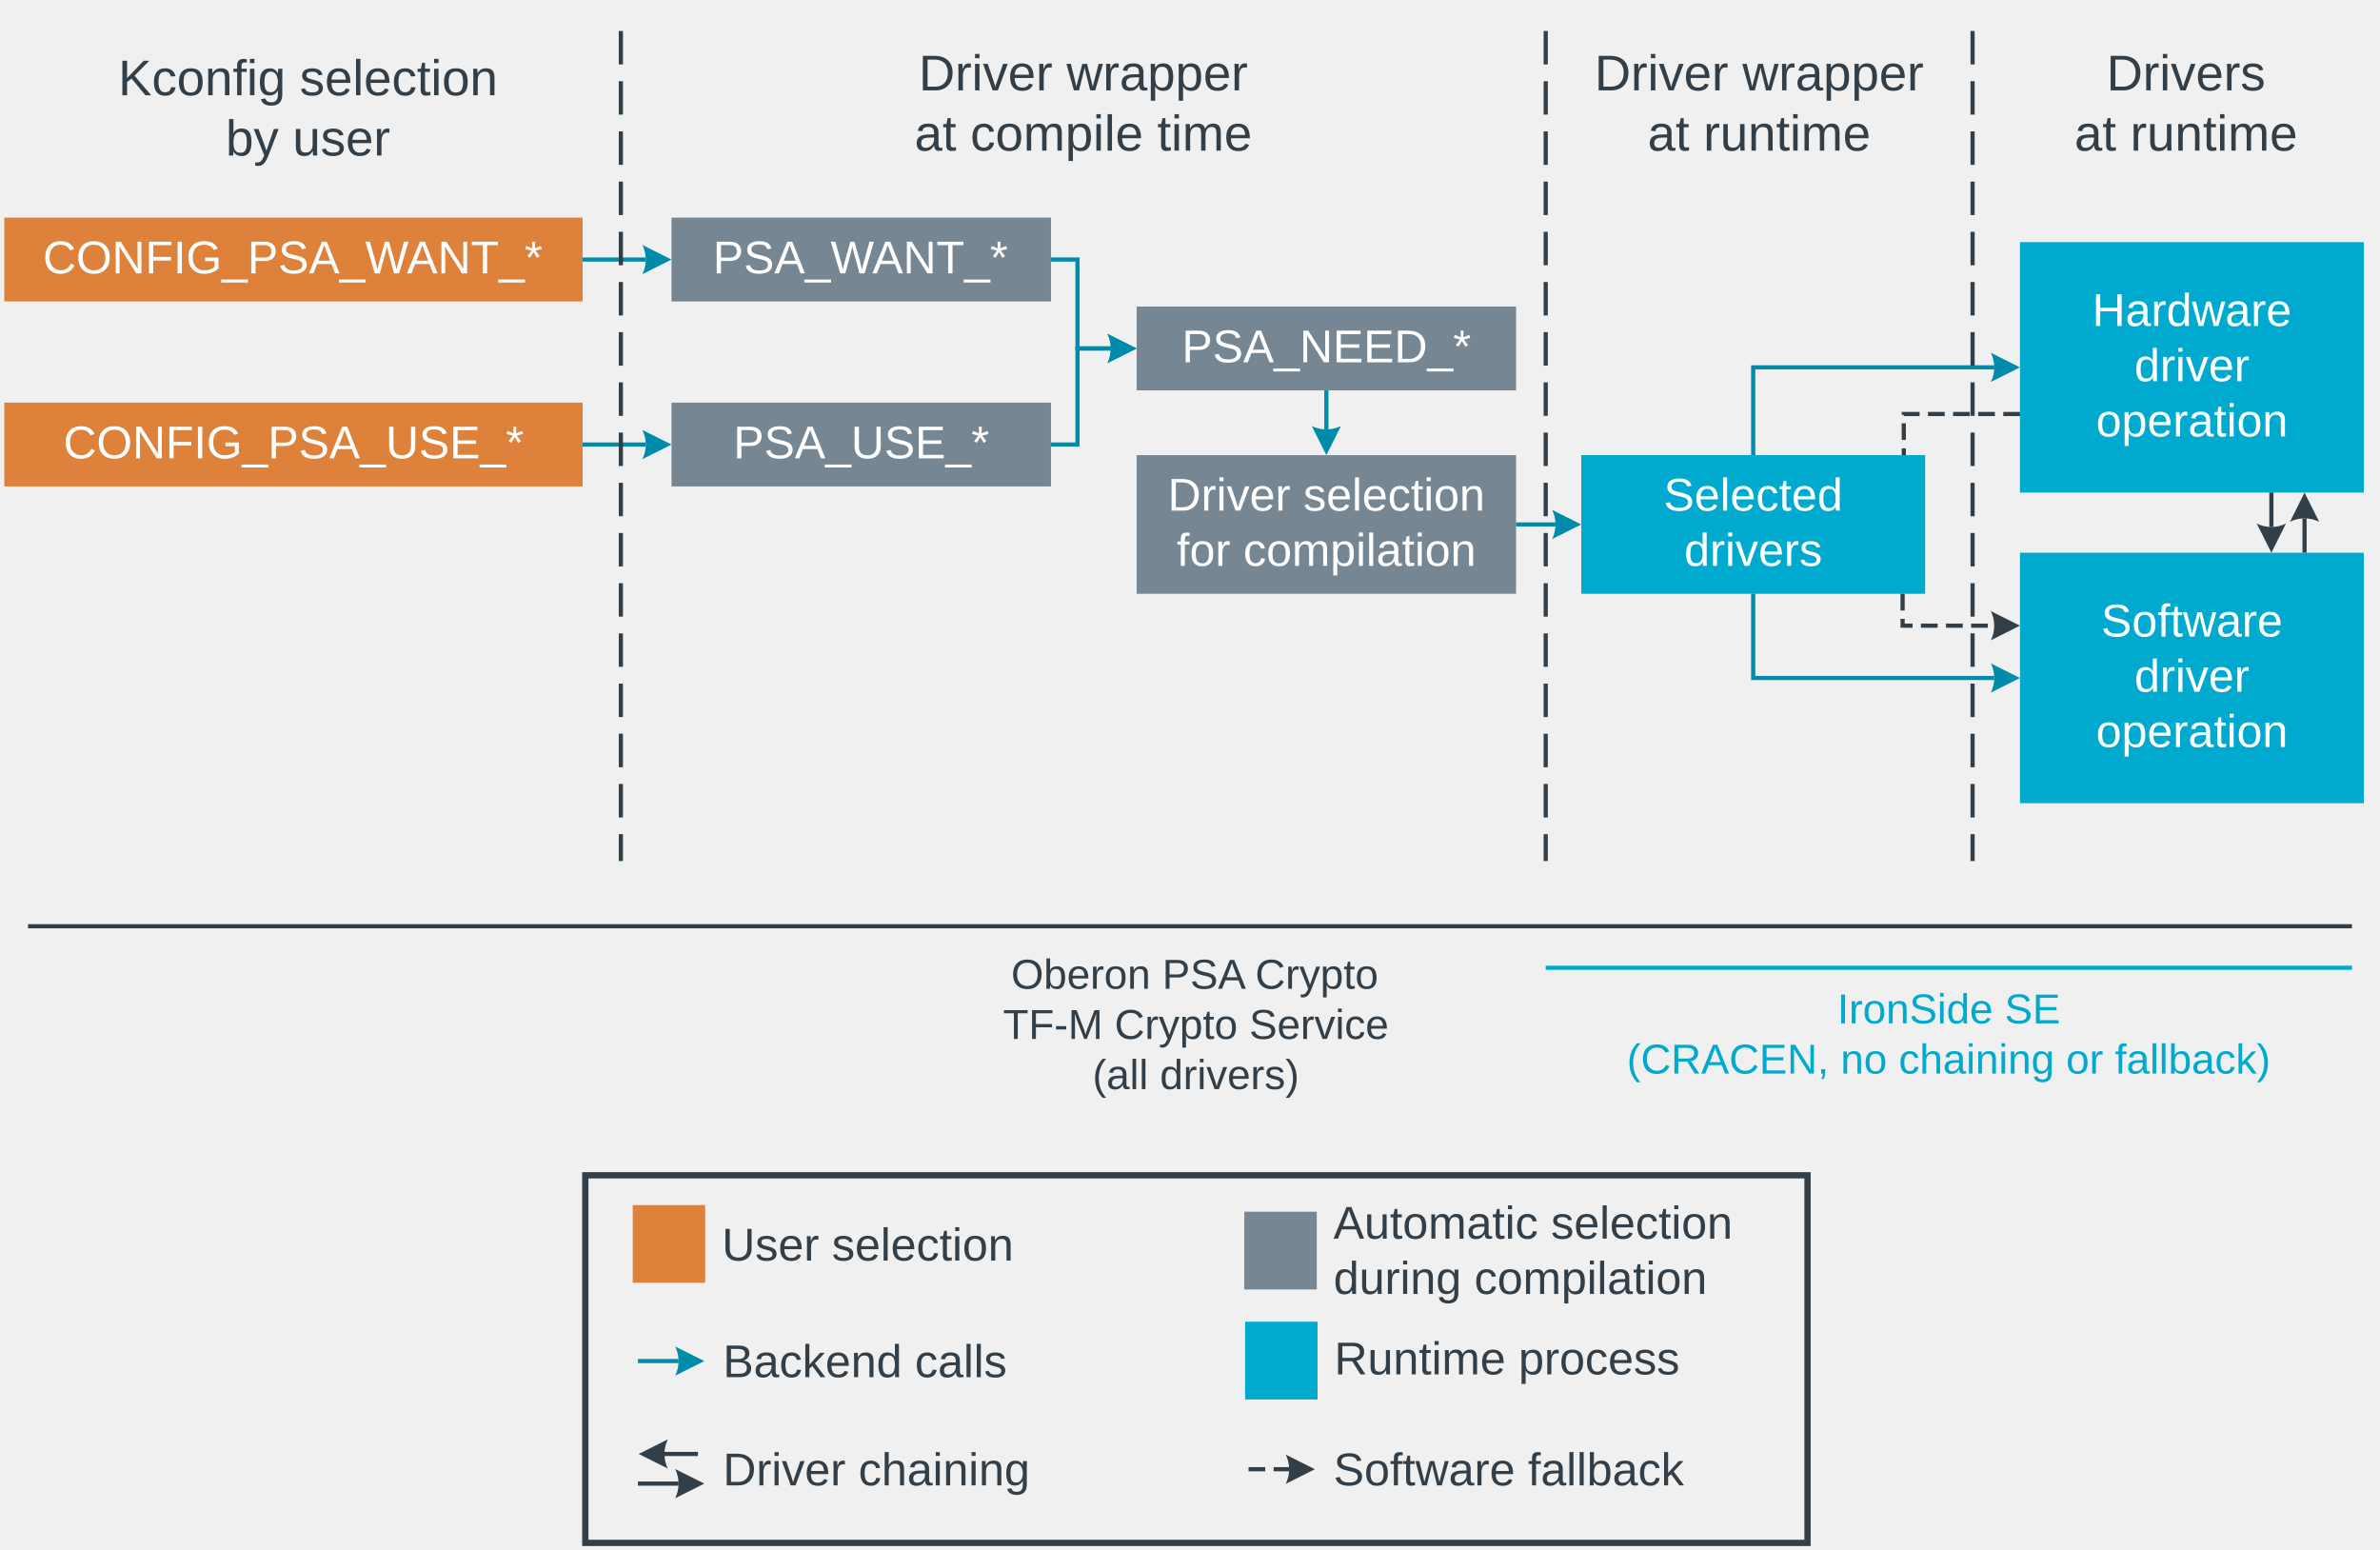
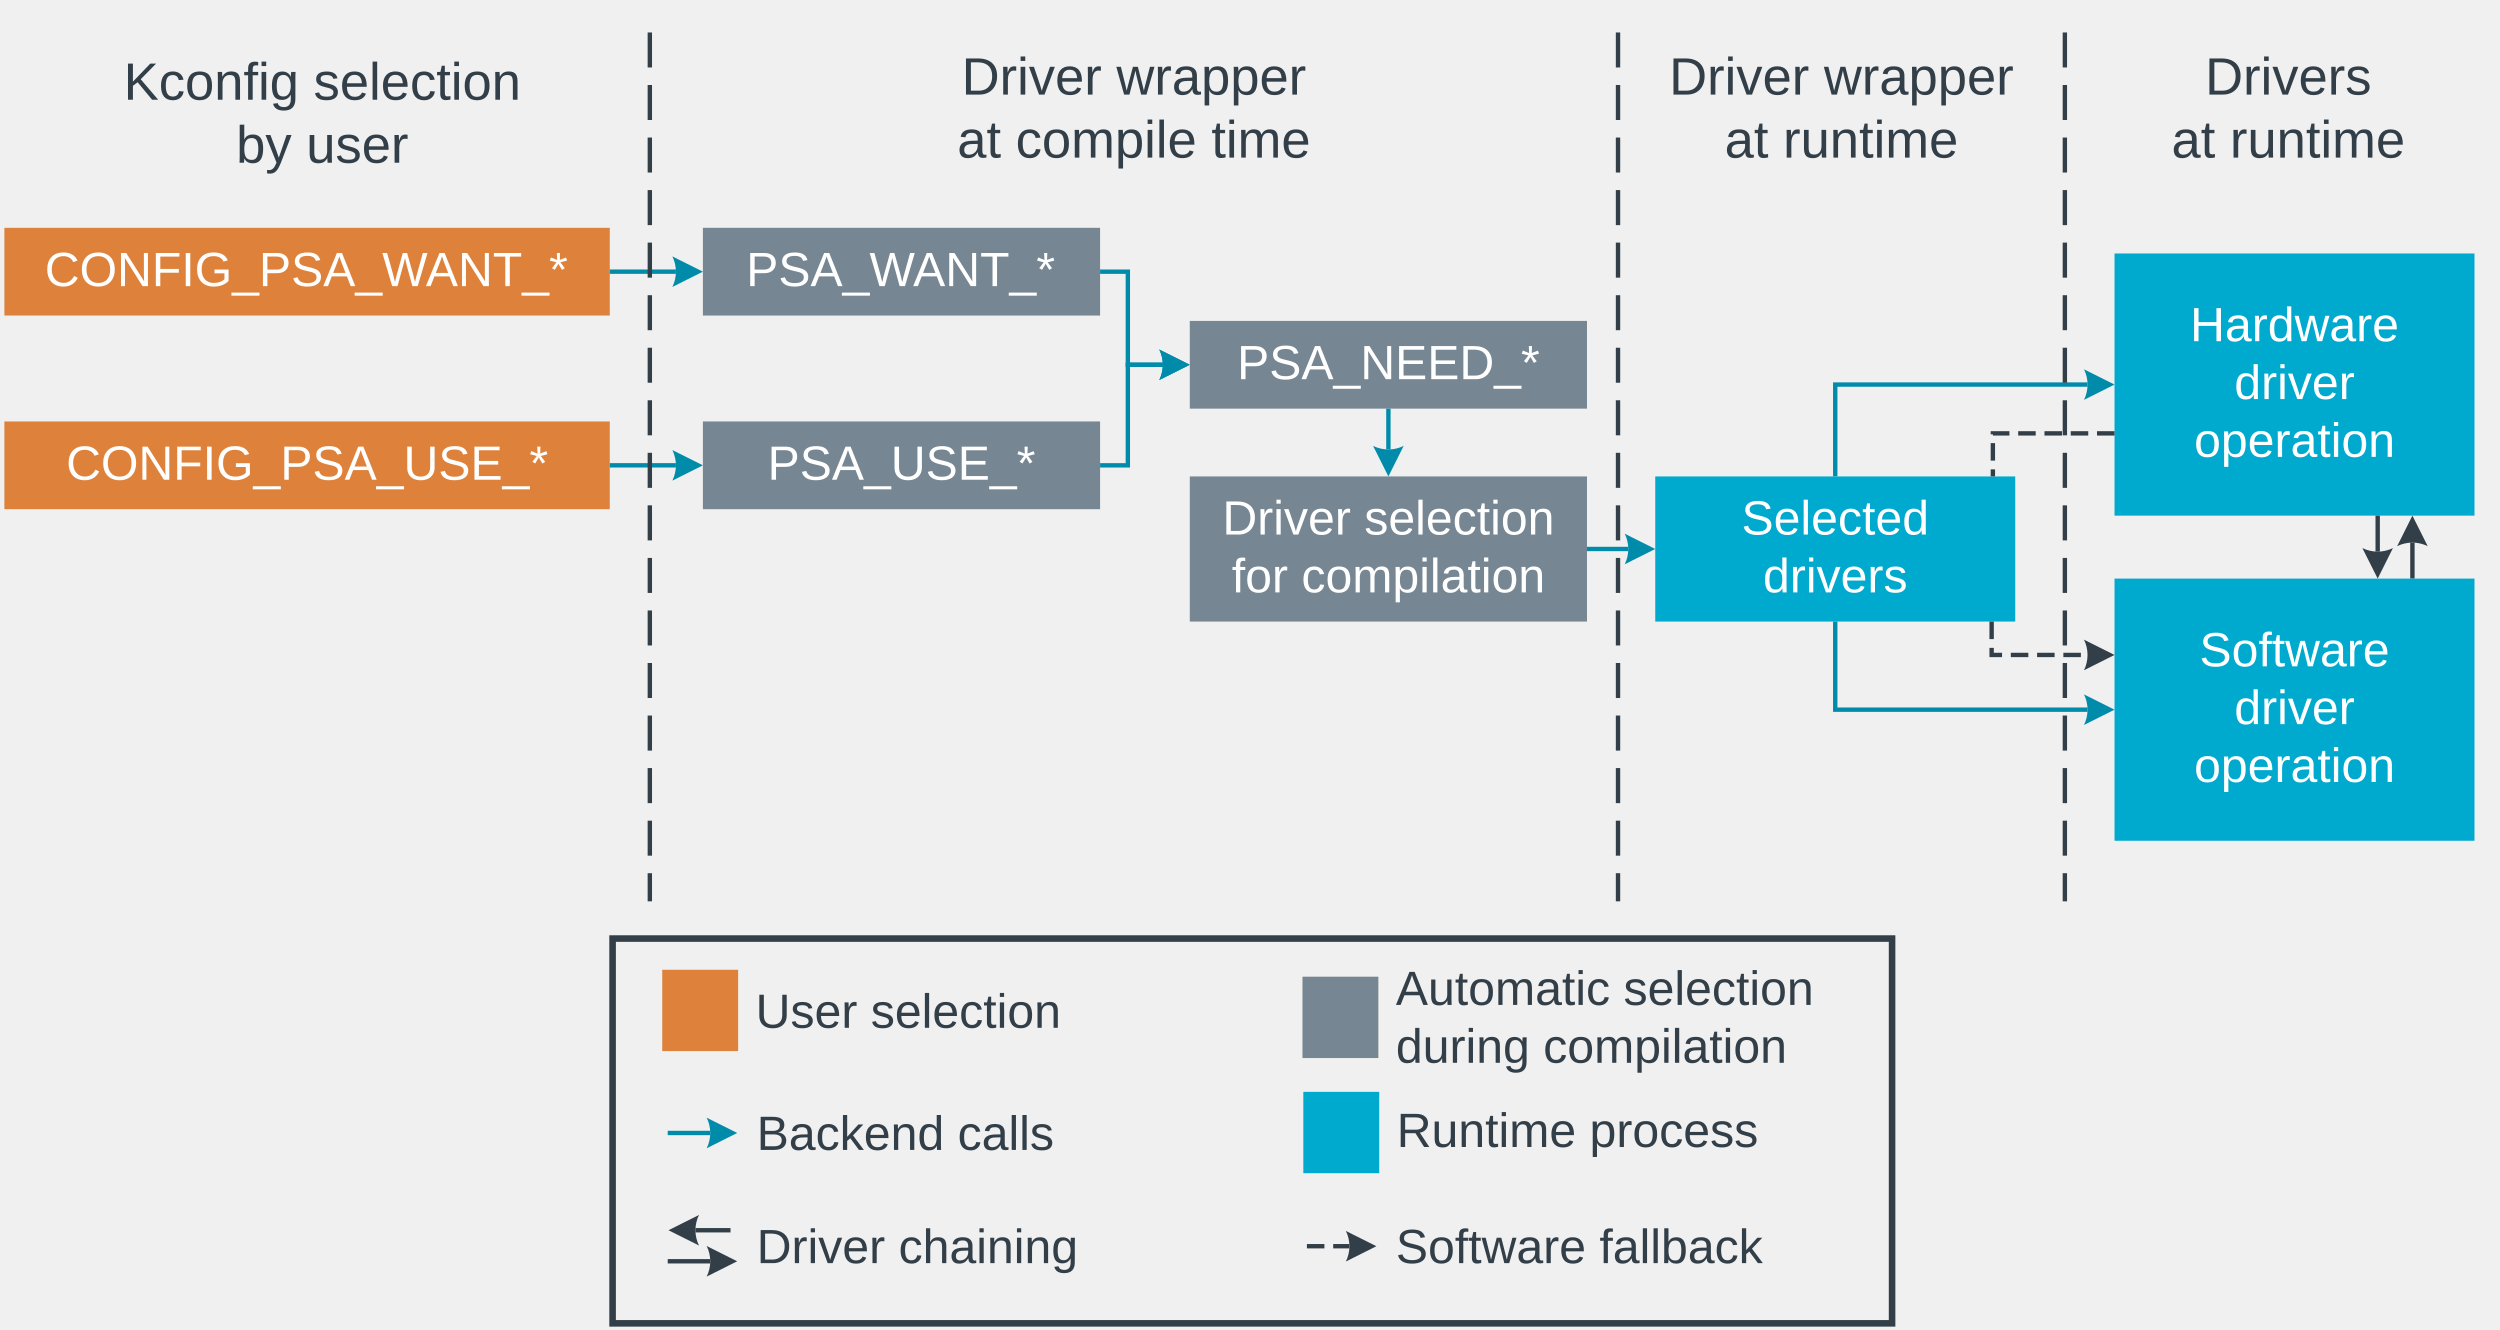
- <svg xmlns="http://www.w3.org/2000/svg" xmlns:xlink="http://www.w3.org/1999/xlink" width="7.902in" height="5.143in" viewBox="0 0 568.929 370.324" xml:space="preserve" color-interpolation-filters="sRGB" class="st21">
+ <svg xmlns="http://www.w3.org/2000/svg" xmlns:xlink="http://www.w3.org/1999/xlink" width="7.929in" height="4.218in" viewBox="0 0 570.921 303.709" xml:space="preserve" color-interpolation-filters="sRGB" class="st17">
  <style type="text/css">
	
		.st1 {marker-end:url(#mrkr5-6);stroke:#008bab;stroke-linecap:butt;stroke-width:1}
		.st2 {fill:#008bab;fill-opacity:1;stroke:#008bab;stroke-opacity:1;stroke-width:0.284}
		.st3 {fill:#de823b;stroke:none;stroke-width:1}
		.st4 {fill:#ffffff;font-family:Arial;font-size:0.917em}
		.st5 {fill:#00a9ce;stroke:none;stroke-width:1}
		.st6 {font-size:1em}
		.st7 {fill:none;stroke:none;stroke-width:1}
		.st8 {fill:#333f48;font-family:Arial;font-size:1em}
		.st9 {fill:#768692;stroke:none;stroke-width:1}
		.st10 {stroke:#333f48;stroke-dasharray:8,4;stroke-linecap:butt;stroke-width:1}
		.st11 {fill:none;stroke:#333f48;stroke-width:1.5}
		.st12 {fill:#333f48;font-family:Arial;font-size:0.917em}
		.st13 {marker-end:url(#mrkr5-112);stroke:#333f48;stroke-linecap:butt;stroke-width:1}
		.st14 {fill:#333f48;fill-opacity:1;stroke:#333f48;stroke-opacity:1;stroke-width:0.284}
		.st15 {stroke:#333f48;stroke-dasharray:4,2;stroke-linecap:butt;stroke-width:1}
		.st16 {marker-end:url(#mrkr5-112);stroke:#333f48;stroke-dasharray:4,2;stroke-linecap:butt;stroke-width:1}
- 		.st17 {stroke:#00a9ce;stroke-linecap:butt;stroke-width:1}
- 		.st18 {fill:#00a9ce;font-family:Arial;font-size:0.833em}
- 		.st19 {stroke:#333f48;stroke-linecap:butt;stroke-width:1}
- 		.st20 {fill:#333f48;font-family:Arial;font-size:0.833em}
- 		.st21 {fill:none;fill-rule:evenodd;font-size:12px;overflow:visible;stroke-linecap:square;stroke-miterlimit:3}
+ 		.st17 {fill:none;fill-rule:evenodd;font-size:12px;overflow:visible;stroke-linecap:square;stroke-miterlimit:3}
	
	</style>
  <defs id="Markers">
    <g id="lend5">
      <path d="M 2 1 L 0 0 L 1.981 -0.993 C 1.672 -0.365 1.673 0.373 1.985 1 " style="stroke:none" />
    </g>
    <marker id="mrkr5-6" class="st2" refX="-6.16" orient="auto" markerUnits="strokeWidth" overflow="visible">
      <use xlink:href="#lend5" transform="scale(-3.52,-3.52) " />
    </marker>
    <marker id="mrkr5-112" class="st14" refX="-6.16" orient="auto" markerUnits="strokeWidth" overflow="visible">
      <use xlink:href="#lend5" transform="scale(-3.52,-3.52) " />
    </marker>
  </defs>
  <g>
-     <g id="shape359-1" transform="translate(419.11,-261.524)">
-       <path d="M0 370.32 L0 349.34 L57.62 349.34" class="st1" />
+     <g id="shape359-1" transform="translate(419.11,-194.91)">
+       <path d="M0 303.71 L0 282.73 L57.62 282.73" class="st1" />
    </g>
-     <g id="shape340-7" transform="translate(1,-298.265)">
-       <rect x="0" y="350.289" width="138.256" height="20.034" class="st3" />
-       <text x="9.23" y="363.61" class="st4">CONFIG_PSA_WANT_*</text>
+     <g id="shape340-7" transform="translate(1,-231.651)">
+       <rect x="0" y="283.675" width="138.256" height="20.034" class="st3" />
+       <text x="9.23" y="296.99" class="st4">CONFIG_PSA_WANT_*</text>
    </g>
-     <g id="shape341-10" transform="translate(1,-254.041)">
-       <rect x="0" y="350.289" width="138.256" height="20.034" class="st3" />
-       <text x="14.11" y="363.61" class="st4">CONFIG_PSA_USE_*</text>
+     <g id="shape341-10" transform="translate(1,-187.427)">
+       <rect x="0" y="283.675" width="138.256" height="20.034" class="st3" />
+       <text x="14.11" y="296.99" class="st4">CONFIG_PSA_USE_*</text>
    </g>
-     <g id="shape342-13" transform="translate(482.89,-252.571)">
-       <rect x="0" y="310.456" width="82.205" height="59.868" class="st5" />
-       <text x="17.26" y="330.49" class="st4">Hardware <tspan x="27.35" dy="1.2em" class="st6">driver </tspan>
+     <g id="shape342-13" transform="translate(482.89,-185.957)">
+       <rect x="0" y="243.842" width="82.205" height="59.868" class="st5" />
+       <text x="17.26" y="263.88" class="st4">Hardware <tspan x="27.35" dy="1.2em" class="st6">driver </tspan>
        <tspan x="18.17" dy="1.2em" class="st6">operation</tspan>
      </text>
    </g>
-     <g id="shape344-18" transform="translate(19.746,-319.756)">
-       <rect x="0" y="321.929" width="107.717" height="48.395" class="st7" />
-       <text x="8.5" y="342.53" class="st8">Kconfig selection <tspan x="34.18" dy="1.2em" class="st6">by user</tspan>
+     <g id="shape344-18" transform="translate(19.746,-253.142)">
+       <rect x="0" y="255.315" width="107.717" height="48.395" class="st7" />
+       <text x="8.5" y="275.91" class="st8">Kconfig selection <tspan x="34.18" dy="1.2em" class="st6">by user</tspan>
      </text>
    </g>
-     <g id="shape346-22" transform="translate(148.402,-320.929)">
-       <rect x="0" y="321.929" width="221.102" height="48.395" class="st7" />
-       <text x="71.21" y="342.53" class="st8">Driver wrapper <tspan x="70.2" dy="1.2em" class="st6">at compile time</tspan>
+     <g id="shape346-22" transform="translate(148.402,-254.315)">
+       <rect x="0" y="255.315" width="221.102" height="48.395" class="st7" />
+       <text x="71.21" y="275.91" class="st8">Driver wrapper <tspan x="70.2" dy="1.2em" class="st6">at compile time</tspan>
      </text>
    </g>
-     <g id="shape347-26" transform="translate(369.504,-320.929)">
-       <rect x="0" y="321.929" width="102.047" height="48.395" class="st7" />
-       <text x="11.68" y="342.53" class="st8">Driver wrapper <tspan x="24.35" dy="1.2em" class="st6">at runtime</tspan>
+     <g id="shape347-26" transform="translate(369.504,-254.315)">
+       <rect x="0" y="255.315" width="102.047" height="48.395" class="st7" />
+       <text x="11.68" y="275.91" class="st8">Driver wrapper <tspan x="24.35" dy="1.2em" class="st6">at runtime</tspan>
      </text>
    </g>
-     <g id="shape348-30" transform="translate(160.516,-298.265)">
-       <rect x="0" y="350.289" width="90.709" height="20.034" class="st9" />
-       <text x="9.9" y="363.61" class="st4">PSA_WANT_*</text>
+     <g id="shape348-30" transform="translate(160.516,-231.651)">
+       <rect x="0" y="283.675" width="90.709" height="20.034" class="st9" />
+       <text x="9.9" y="296.99" class="st4">PSA_WANT_*</text>
    </g>
-     <g id="shape349-33" transform="translate(160.516,-254.041)">
-       <rect x="0" y="350.289" width="90.709" height="20.034" class="st9" />
-       <text x="14.78" y="363.61" class="st4">PSA_USE_*</text>
+     <g id="shape349-33" transform="translate(160.516,-187.427)">
+       <rect x="0" y="283.675" width="90.709" height="20.034" class="st9" />
+       <text x="14.78" y="296.99" class="st4">PSA_USE_*</text>
    </g>
-     <g id="shape350-36" transform="translate(271.709,-277.006)">
-       <rect x="0" y="350.289" width="90.709" height="20.034" class="st9" />
-       <text x="10.81" y="363.61" class="st4">PSA_NEED_*</text>
+     <g id="shape350-36" transform="translate(271.709,-210.391)">
+       <rect x="0" y="283.675" width="90.709" height="20.034" class="st9" />
+       <text x="10.81" y="296.99" class="st4">PSA_NEED_*</text>
    </g>
-     <g id="shape351-39" transform="translate(271.709,-228.381)">
-       <rect x="0" y="337.18" width="90.709" height="33.144" class="st9" />
-       <text x="7.45" y="350.45" class="st4">Driver selection <tspan x="9.59" dy="1.2em" class="st6">for compilation</tspan>
+     <g id="shape351-39" transform="translate(271.709,-161.766)">
+       <rect x="0" y="270.566" width="90.709" height="33.144" class="st9" />
+       <text x="7.45" y="283.84" class="st4">Driver selection <tspan x="9.59" dy="1.2em" class="st6">for compilation</tspan>
      </text>
    </g>
-     <g id="shape352-43" transform="translate(378.008,-228.381)">
-       <rect x="0" y="337.18" width="82.205" height="33.144" class="st5" />
-       <text x="19.7" y="350.45" class="st4">Selected <tspan x="24.6" dy="1.2em" class="st6">drivers</tspan>
+     <g id="shape352-43" transform="translate(378.008,-161.766)">
+       <rect x="0" y="270.566" width="82.205" height="33.144" class="st5" />
+       <text x="19.7" y="283.84" class="st4">Selected <tspan x="24.6" dy="1.2em" class="st6">drivers</tspan>
      </text>
    </g>
-     <g id="shape354-47" transform="translate(139.256,-301.196)">
-       <path d="M0 363.24 L15.1 363.24" class="st1" />
+     <g id="shape354-47" transform="translate(139.256,-234.582)">
+       <path d="M0 296.62 L15.1 296.62" class="st1" />
    </g>
-     <g id="shape355-52" transform="translate(139.256,-256.971)">
-       <path d="M0 363.24 L15.1 363.24" class="st1" />
+     <g id="shape355-52" transform="translate(139.256,-190.357)">
+       <path d="M0 296.62 L15.1 296.62" class="st1" />
    </g>
-     <g id="shape356-57" transform="translate(251.225,-308.283)">
-       <path d="M0 370.32 L6.34 370.32 L6.34 391.58 L14.32 391.58" class="st1" />
+     <g id="shape356-57" transform="translate(251.225,-241.668)">
+       <path d="M0 303.71 L6.34 303.71 L6.34 324.97 L14.32 324.97" class="st1" />
    </g>
-     <g id="shape357-62" transform="translate(251.225,-264.058)">
-       <path d="M0 370.32 L6.34 370.32 L6.34 347.36 L14.32 347.36" class="st1" />
+     <g id="shape357-62" transform="translate(251.225,-197.444)">
+       <path d="M0 303.71 L6.34 303.71 L6.34 280.74 L14.32 280.74" class="st1" />
    </g>
-     <g id="shape358-67" transform="translate(309.976,-277.006)">
-       <path d="M7.09 370.32 L7.09 379.65" class="st1" />
+     <g id="shape358-67" transform="translate(309.976,-210.391)">
+       <path d="M7.09 303.71 L7.09 313.03" class="st1" />
    </g>
-     <g id="shape362-72" transform="translate(518.725,7.40623) rotate(90)">
-       <path d="M0 370.32 L198.43 370.32" class="st10" />
+     <g id="shape362-72" transform="translate(452.111,7.40623) rotate(90)">
+       <path d="M0 303.71 L198.43 303.71" class="st10" />
    </g>
-     <g id="shape363-75" transform="translate(739.827,7.40623) rotate(90)">
-       <path d="M0 370.32 L198.43 370.32" class="st10" />
+     <g id="shape363-75" transform="translate(673.213,7.40623) rotate(90)">
+       <path d="M0 303.71 L198.43 303.71" class="st10" />
    </g>
    <g id="shape364-78" transform="translate(139.898,-1.5)">
-       <rect x="0" y="282.45" width="292.193" height="87.874" class="st11" />
+       <rect x="0" y="215.835" width="292.193" height="87.874" class="st11" />
    </g>
    <g id="shape365-80" transform="translate(151.236,-63.6732)">
-       <rect x="0" y="351.747" width="17.329" height="18.576" class="st3" />
+       <rect x="0" y="285.133" width="17.329" height="18.576" class="st3" />
    </g>
    <g id="shape366-82" transform="translate(168.565,-62.3315)">
-       <rect x="0" y="350.405" width="117.317" height="19.918" class="st7" />
-       <text x="4" y="363.66" class="st12">User selection</text>
+       <rect x="0" y="283.791" width="117.317" height="19.918" class="st7" />
+       <text x="4" y="297.05" class="st12">User selection</text>
    </g>
    <g id="shape367-85" transform="translate(297.445,-62.0858)">
-       <rect x="0" y="351.747" width="17.329" height="18.576" class="st9" />
+       <rect x="0" y="285.133" width="17.329" height="18.576" class="st9" />
    </g>
    <g id="shape368-87" transform="translate(297.639,-35.7898)">
-       <rect x="0" y="351.747" width="17.329" height="18.576" class="st5" />
+       <rect x="0" y="285.133" width="17.329" height="18.576" class="st5" />
    </g>
    <g id="shape369-89" transform="translate(314.774,-60.952)">
-       <rect x="0" y="350.405" width="117.317" height="19.918" class="st7" />
-       <text x="4" y="357.06" class="st12">Automatic selection <tspan x="4" dy="1.2em" class="st6">during compilation</tspan>
+       <rect x="0" y="283.791" width="117.317" height="19.918" class="st7" />
+       <text x="4" y="290.45" class="st12">Automatic selection <tspan x="4" dy="1.2em" class="st6">during compilation</tspan>
      </text>
    </g>
    <g id="shape370-93" transform="translate(314.968,-35.1189)">
-       <rect x="0" y="350.405" width="117.123" height="19.918" class="st7" />
-       <text x="4" y="363.66" class="st12">Runtime process</text>
+       <rect x="0" y="283.791" width="117.123" height="19.918" class="st7" />
+       <text x="4" y="297.05" class="st12">Runtime process</text>
    </g>
    <g id="shape371-96" transform="translate(168.804,-34.448)">
-       <rect x="0" y="350.405" width="117.317" height="19.918" class="st7" />
-       <text x="4" y="363.66" class="st12">Backend calls</text>
+       <rect x="0" y="283.791" width="117.317" height="19.918" class="st7" />
+       <text x="4" y="297.05" class="st12">Backend calls</text>
    </g>
    <g id="shape372-99" transform="translate(152.486,-37.8874)">
-       <path d="M0 363.24 L9.71 363.24" class="st1" />
+       <path d="M0 296.62 L9.71 296.62" class="st1" />
    </g>
    <g id="shape378-104" transform="translate(168.804,-8.58661)">
-       <rect x="0" y="350.405" width="117.317" height="19.918" class="st7" />
-       <text x="4" y="363.66" class="st12">Driver chaining</text>
+       <rect x="0" y="283.791" width="117.317" height="19.918" class="st7" />
+       <text x="4" y="297.05" class="st12">Driver chaining</text>
    </g>
    <g id="shape379-107" transform="translate(152.486,-8.58661)">
-       <path d="M0 363.24 L9.71 363.24" class="st13" />
+       <path d="M0 296.62 L9.71 296.62" class="st13" />
    </g>
    <g id="shape383-113" transform="translate(166.827,-15.6732)">
-       <path d="M-0 363.24 L-8.01 363.24" class="st13" />
+       <path d="M-0 296.62 L-8.01 296.62" class="st13" />
    </g>
-     <g id="shape385-118" transform="translate(841.875,7.40623) rotate(90)">
-       <path d="M0 370.32 L198.43 370.32" class="st10" />
+     <g id="shape385-118" transform="translate(775.261,7.40623) rotate(90)">
+       <path d="M0 303.71 L198.43 303.71" class="st10" />
    </g>
-     <g id="shape386-121" transform="translate(477.22,-320.929)">
-       <rect x="0" y="321.929" width="90.709" height="48.395" class="st7" />
-       <text x="26.36" y="342.53" class="st8">Drivers <tspan x="18.68" dy="1.2em" class="st6">at runtime</tspan>
+     <g id="shape386-121" transform="translate(477.22,-254.315)">
+       <rect x="0" y="255.315" width="90.709" height="48.395" class="st7" />
+       <text x="26.36" y="275.91" class="st8">Drivers <tspan x="18.68" dy="1.2em" class="st6">at runtime</tspan>
      </text>
    </g>
-     <g id="shape387-125" transform="translate(482.89,-273.528)">
-       <path d="M0 372.49 L-27.78 372.49 L-27.78 382.33" class="st15" />
+     <g id="shape387-125" transform="translate(482.89,-206.914)">
+       <path d="M0 305.88 L-27.78 305.88 L-27.78 315.71" class="st15" />
    </g>
-     <g id="shape388-128" transform="translate(535.898,-252.571)">
-       <path d="M7.09 370.32 L7.09 378.54" class="st13" />
+     <g id="shape388-128" transform="translate(535.898,-185.957)">
+       <path d="M7.09 303.71 L7.09 311.93" class="st13" />
    </g>
-     <g id="shape389-133" transform="translate(558.008,-238.193)">
-       <path d="M-7.09 370.32 L-7.09 362.11" class="st13" />
+     <g id="shape389-133" transform="translate(558.008,-171.579)">
+       <path d="M-7.09 303.71 L-7.09 295.49" class="st13" />
    </g>
-     <g id="shape390-138" transform="translate(482.89,-178.325)">
-       <rect x="0" y="310.456" width="82.205" height="59.868" class="st5" />
-       <text x="19.4" y="330.49" class="st4">Software <tspan x="27.35" dy="1.2em" class="st6">driver </tspan>
+     <g id="shape390-138" transform="translate(482.89,-111.711)">
+       <rect x="0" y="243.842" width="82.205" height="59.868" class="st5" />
+       <text x="19.4" y="263.88" class="st4">Software <tspan x="27.35" dy="1.2em" class="st6">driver </tspan>
        <tspan x="18.17" dy="1.2em" class="st6">operation</tspan>
      </text>
    </g>
-     <g id="shape391-143" transform="translate(454.827,-231.657)">
-       <path d="M0 373.6 L0 381.22 L21.9 381.22" class="st16" />
+     <g id="shape391-143" transform="translate(454.827,-165.043)">
+       <path d="M0 306.99 L0 314.61 L21.9 314.61" class="st16" />
    </g>
    <g id="shape392-148" transform="translate(314.774,-8.58661)">
-       <rect x="0" y="350.405" width="117.317" height="19.918" class="st7" />
-       <text x="4" y="363.66" class="st12">Software fallback</text>
+       <rect x="0" y="283.791" width="117.317" height="19.918" class="st7" />
+       <text x="4" y="297.05" class="st12">Software fallback</text>
    </g>
    <g id="shape393-151" transform="translate(298.456,-12.026)">
-       <path d="M0 363.24 L9.71 363.24" class="st16" />
+       <path d="M0 296.62 L9.71 296.62" class="st16" />
    </g>
-     <g id="shape397-156" transform="translate(419.11,-228.381)">
-       <path d="M0 370.32 L0 390.45 L57.62 390.45" class="st1" />
+     <g id="shape397-156" transform="translate(419.11,-161.766)">
+       <path d="M0 303.71 L0 323.83 L57.62 323.83" class="st1" />
    </g>
-     <g id="shape400-161" transform="translate(362.417,-237.866)">
-       <path d="M0 363.24 L9.43 363.24" class="st1" />
-     </g>
-     <g id="shape402-166" transform="translate(369.504,-138.98)">
-       <path d="M0 370.32 L192.76 370.32" class="st17" />
-     </g>
-     <g id="shape404-169" transform="translate(369.504,-107.799)">
-       <rect x="0" y="340.56" width="192.756" height="29.764" class="st7" />
-       <text x="69.7" y="352.44" class="st18">IronSide SE  <tspan x="19.4" dy="1.2em" class="st6">(CRACEN, no chaining or fallback)</tspan>
-       </text>
-     </g>
-     <g id="shape407-173" transform="translate(6.66929,-148.902)">
-       <path d="M0 370.32 L555.59 370.32" class="st19" />
-     </g>
-     <g id="shape408-176" transform="translate(6.66929,-89.0338)">
-       <rect x="0" y="310.456" width="558.425" height="59.868" class="st7" />
-       <text x="235.03" y="325.39" class="st20">Oberon PSA Crypto  <tspan x="233.1" dy="1.2em" class="st6">TF</tspan>-M Crypto Service <tspan x="254.49" dy="1.2em" class="st6">(all drivers)</tspan>
-       </text>
+     <g id="shape400-161" transform="translate(362.417,-171.252)">
+       <path d="M0 296.62 L9.43 296.62" class="st1" />
    </g>
  </g>
</svg>
